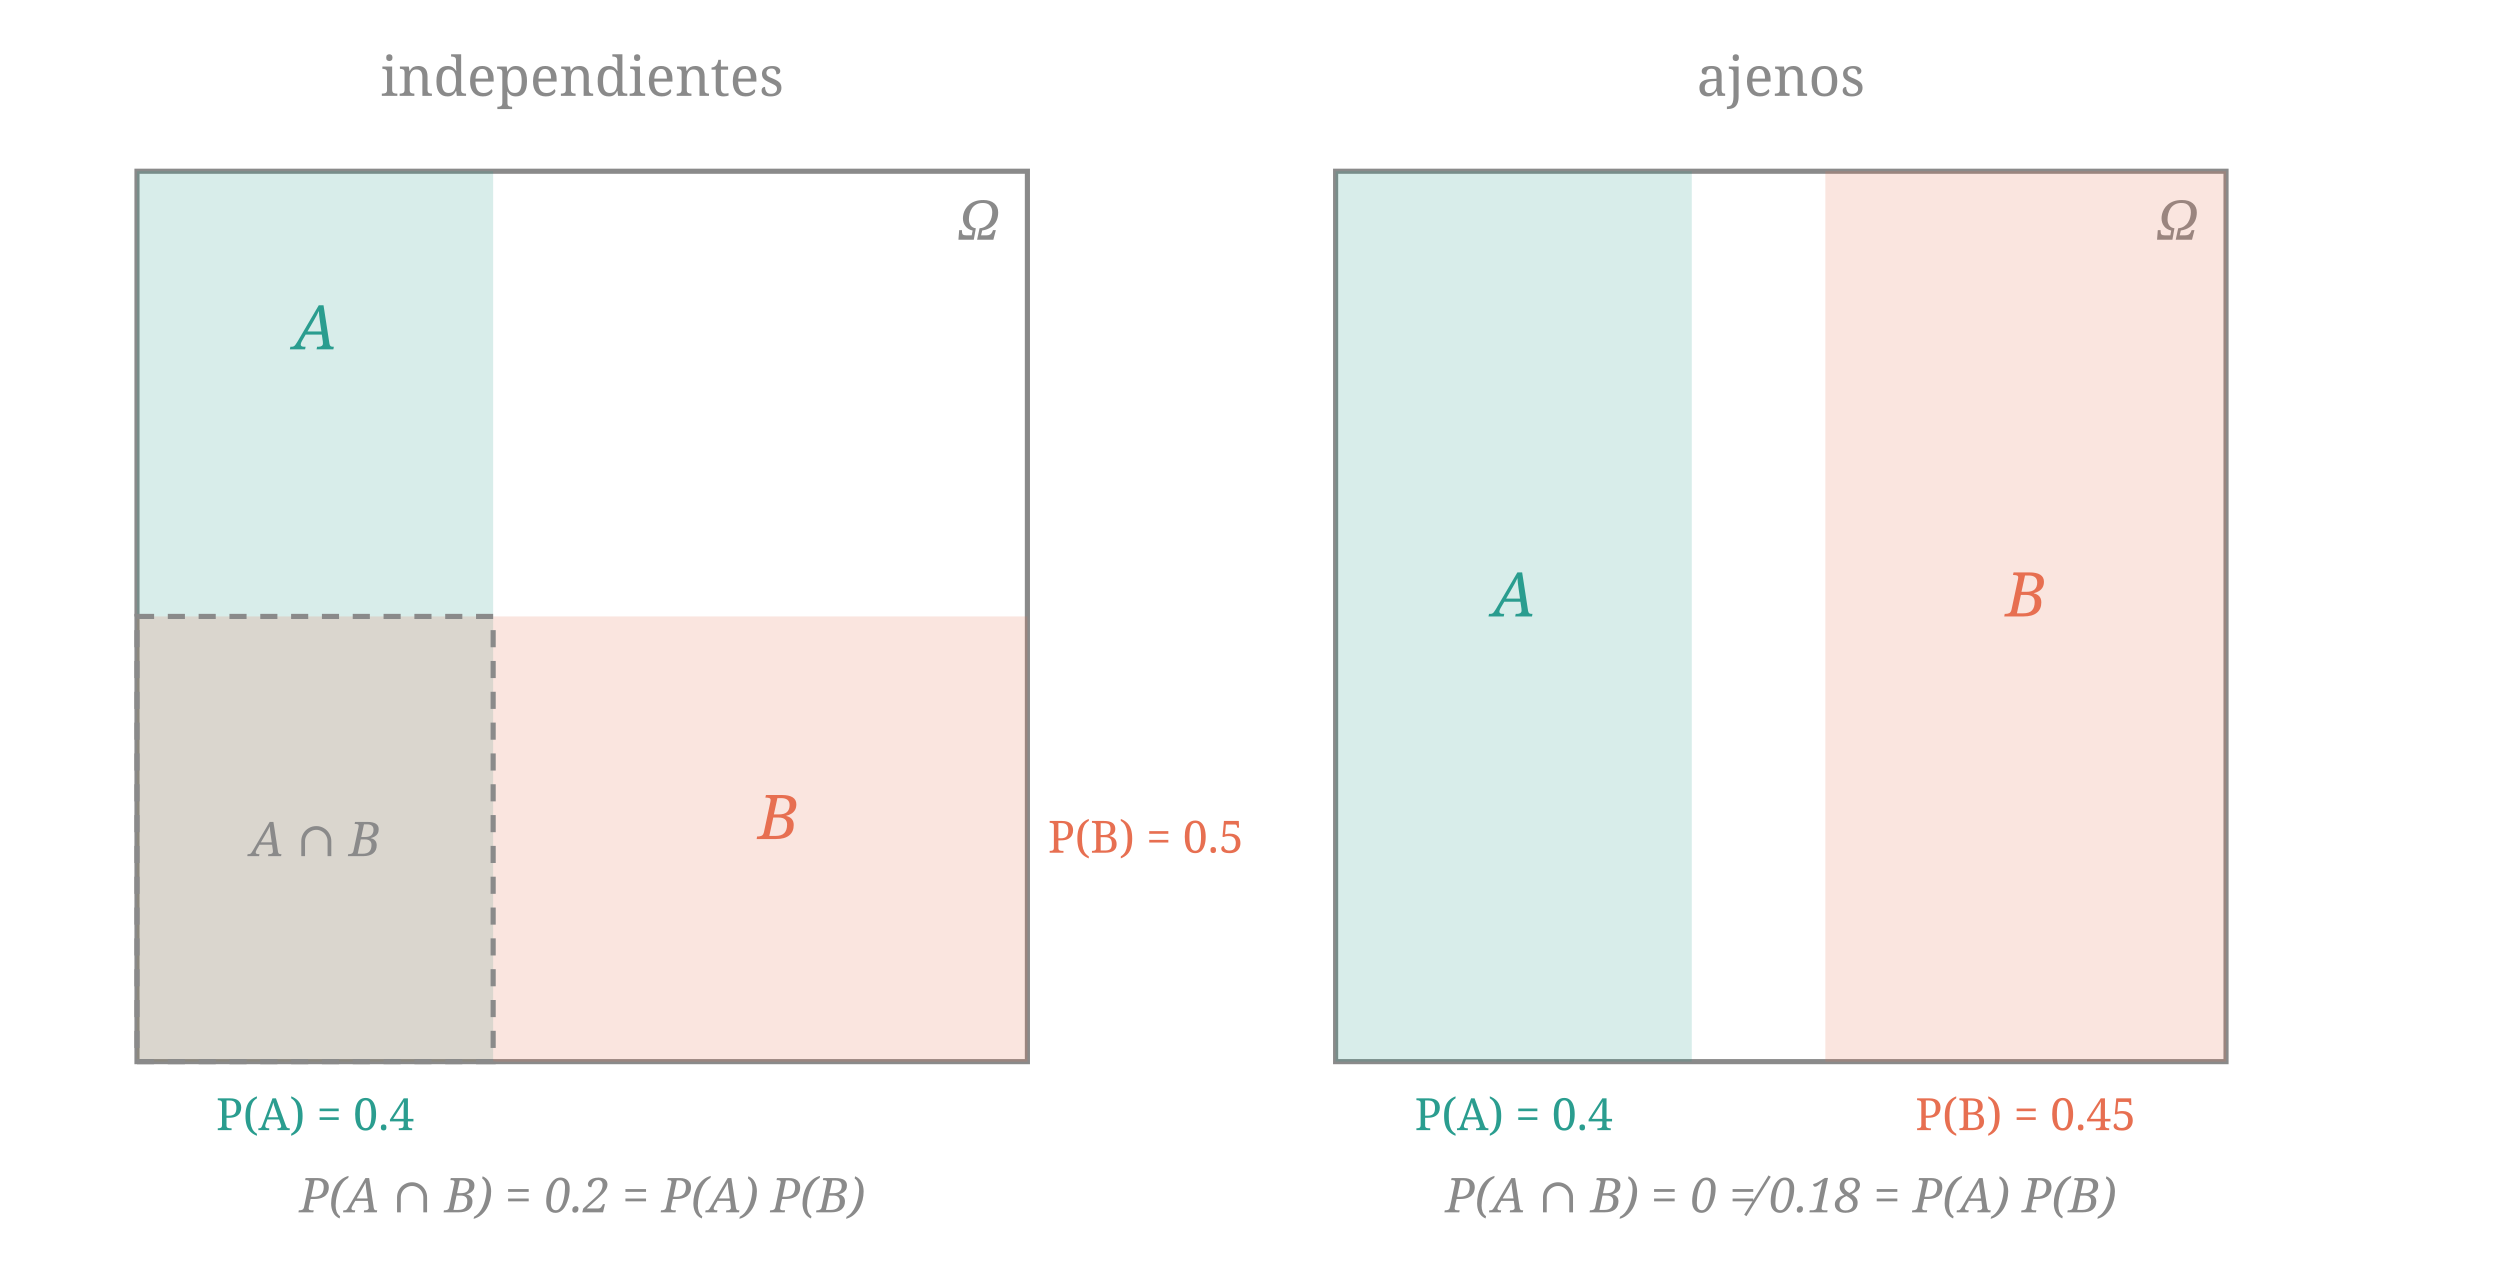
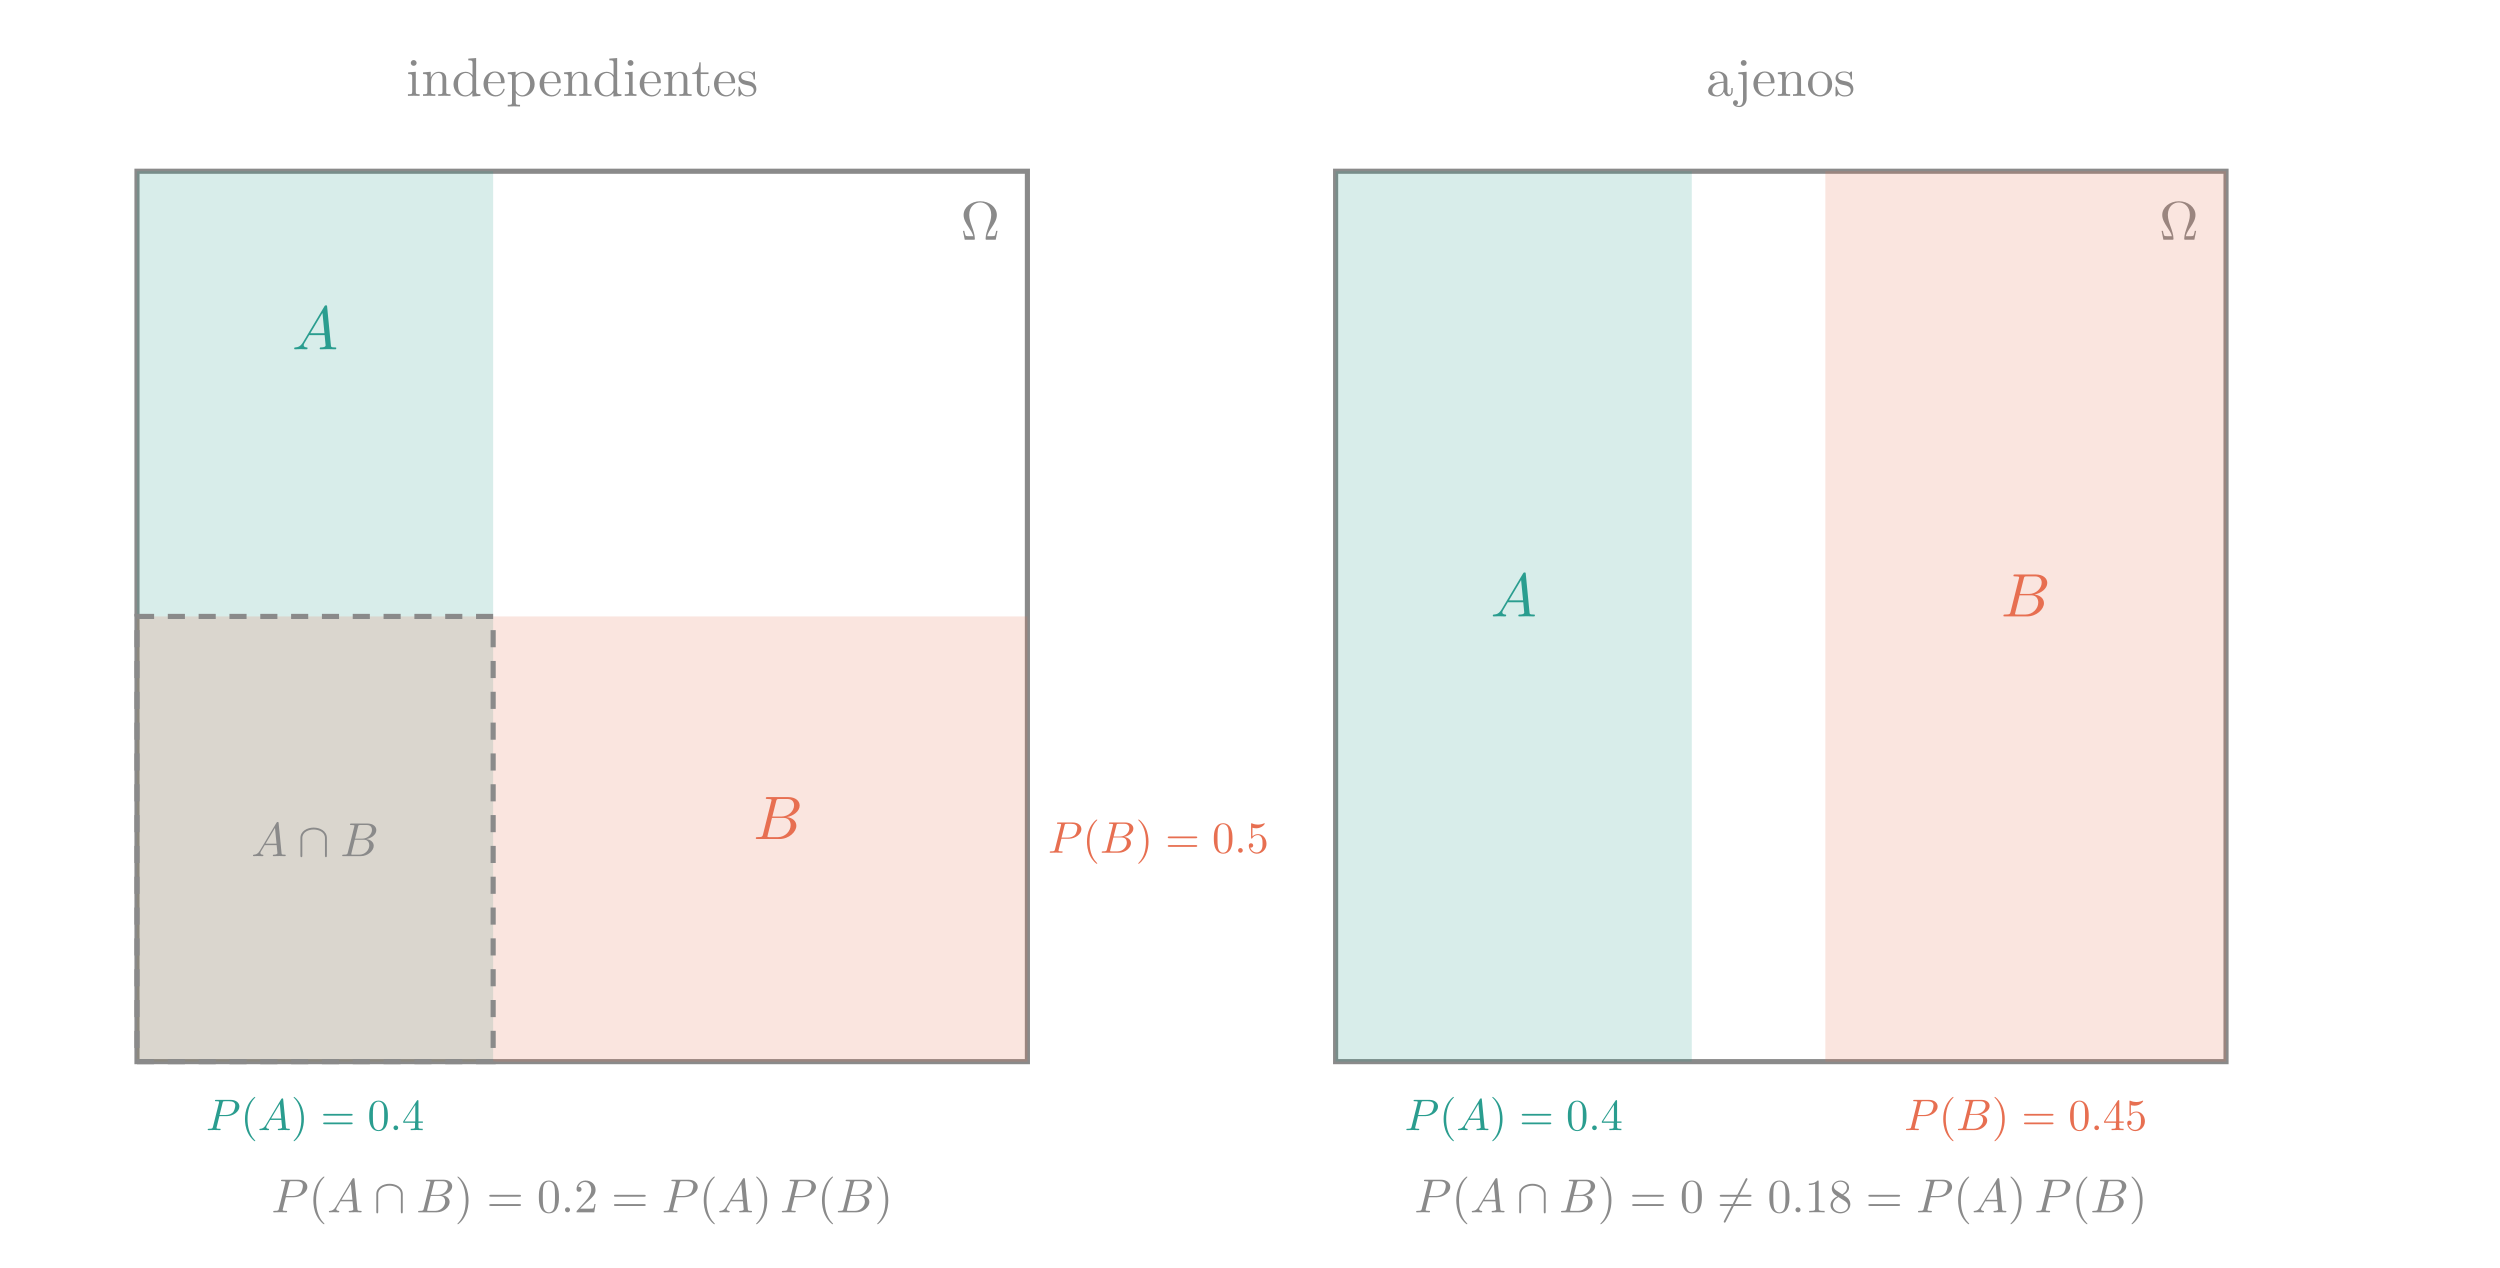
<svg xmlns="http://www.w3.org/2000/svg" viewBox="0 0 730 370" width="100%" style="max-width:730px;font-family:serif">
  <rect x="40" y="50" width="260" height="260" style="fill:none;stroke:#8a8a8a;stroke-width:1.5" />
-   <text x="170.0" y="28.0" text-anchor="middle" font-size="16" style="fill:#8a8a8a">independientes</text>
-   <text x="292.0" y="70.0" text-anchor="end" font-size="16" font-style="italic" style="fill:#8a8a8a">Ω</text>
+   <g transform="translate(170.0,28.0) scale(1.600) translate(39.87,65.14)" style="fill:#8a8a8a">
+     <defs>
+       <path id="q0" d="M5.25 0V-.309C4.553-.309 4.473-.379 4.473-.867V-6.914L3.039-6.804V-6.496C3.736-6.496 3.816-6.426 3.816-5.938V-3.786C3.527-4.144 3.098-4.403 2.56-4.403C1.385-4.403 .339-3.427 .339-2.142C.339-.877 1.315 .11 2.451 .11C3.088 .11 3.537-.229 3.786-.548V.11L5.25 0ZM3.786-1.176C3.786-.996 3.786-.976 3.676-.807C3.377-.329 2.929-.11 2.501-.11C2.052-.11 1.694-.369 1.455-.747C1.196-1.156 1.166-1.724 1.166-2.132C1.166-2.501 1.186-3.098 1.474-3.547C1.684-3.856 2.062-4.184 2.6-4.184C2.949-4.184 3.367-4.035 3.676-3.587C3.786-3.417 3.786-3.397 3.786-3.218V-1.176Z" />
+       <path id="q1" d="M4.134-1.186C4.134-1.285 4.055-1.305 4.005-1.305C3.915-1.305 3.895-1.245 3.875-1.166C3.527-.139 2.63-.139 2.531-.139C2.032-.139 1.634-.438 1.405-.807C1.106-1.285 1.106-1.943 1.106-2.301H3.885C4.105-2.301 4.134-2.301 4.134-2.511C4.134-3.497 3.597-4.463 2.351-4.463C1.196-4.463 .279-3.437 .279-2.192C.279-.857 1.325 .11 2.471 .11C3.686 .11 4.134-.996 4.134-1.186ZM3.477-2.511H1.116C1.176-3.995 2.012-4.244 2.351-4.244C3.377-4.244 3.477-2.899 3.477-2.511Z" />
+       <path id="q2" d="M2.461 0V-.309C1.803-.309 1.763-.359 1.763-.747V-4.403L.369-4.294V-3.985C1.016-3.985 1.106-3.925 1.106-3.437V-.757C1.106-.309 .996-.309 .329-.309V0L1.425-.03C1.773-.03 2.122-.01 2.461 0ZM1.913-6.017C1.913-6.286 1.684-6.545 1.385-6.545C1.046-6.545 .847-6.267 .847-6.017C.847-5.748 1.076-5.489 1.375-5.489C1.714-5.489 1.913-5.768 1.913-6.017Z" />
+       <path id="q3" d="M5.33 0V-.309C4.812-.309 4.563-.309 4.553-.608V-2.511C4.553-3.367 4.553-3.676 4.244-4.035C4.105-4.204 3.776-4.403 3.198-4.403C2.471-4.403 2.002-3.975 1.724-3.357V-4.403L.319-4.294V-3.985C1.016-3.985 1.096-3.915 1.096-3.427V-.757C1.096-.309 .986-.309 .319-.309V0L1.445-.03L2.56 0V-.309C1.893-.309 1.783-.309 1.783-.757V-2.59C1.783-3.626 2.491-4.184 3.128-4.184C3.756-4.184 3.866-3.646 3.866-3.078V-.757C3.866-.309 3.756-.309 3.088-.309V0L4.214-.03L5.33 0Z" />
+       <path id="q4" d="M5.191-2.152C5.191-3.417 4.224-4.403 3.108-4.403C2.331-4.403 1.913-3.965 1.714-3.746V-4.403L.279-4.294V-3.985C.986-3.985 1.056-3.925 1.056-3.487V1.176C1.056 1.624 .946 1.624 .279 1.624V1.933L1.395 1.903L2.521 1.933V1.624C1.853 1.624 1.743 1.624 1.743 1.176V-.498V-.588C1.793-.428 2.212 .11 2.969 .11C4.154 .11 5.191-.867 5.191-2.152ZM4.364-2.152C4.364-.946 3.666-.11 2.929-.11C2.531-.11 2.152-.309 1.883-.717C1.743-.927 1.743-.936 1.743-1.136V-3.357C2.032-3.866 2.521-4.154 3.029-4.154C3.756-4.154 4.364-3.278 4.364-2.152Z" />
+       <path id="q5" d="M3.587-1.275C3.587-1.803 3.288-2.102 3.168-2.222C2.839-2.54 2.451-2.62 2.032-2.7C1.474-2.809 .807-2.939 .807-3.517C.807-3.866 1.066-4.274 1.923-4.274C3.019-4.274 3.068-3.377 3.088-3.068C3.098-2.979 3.208-2.979 3.208-2.979C3.337-2.979 3.337-3.029 3.337-3.218V-4.224C3.337-4.394 3.337-4.463 3.228-4.463C3.178-4.463 3.158-4.463 3.029-4.344C2.999-4.304 2.899-4.214 2.859-4.184C2.481-4.463 2.072-4.463 1.923-4.463C.707-4.463 .329-3.796 .329-3.238C.329-2.889 .488-2.61 .757-2.391C1.076-2.132 1.355-2.072 2.072-1.933C2.291-1.893 3.108-1.733 3.108-1.016C3.108-.508 2.76-.11 1.983-.11C1.146-.11 .787-.677 .598-1.524C.568-1.654 .558-1.694 .458-1.694C.329-1.694 .329-1.624 .329-1.445V-.13C.329 .04 .329 .11 .438 .11C.488 .11 .498 .1 .687-.09C.707-.11 .707-.13 .887-.319C1.325 .1 1.773 .11 1.983 .11C3.128 .11 3.587-.558 3.587-1.275Z" />
+       <path id="q6" d="M3.308-1.235V-1.803H3.059V-1.255C3.059-.518 2.76-.139 2.391-.139C1.724-.139 1.724-1.046 1.724-1.215V-3.985H3.148V-4.294H1.724V-6.127H1.474C1.465-5.31 1.166-4.244 .189-4.204V-3.985H1.036V-1.235C1.036-.01 1.963 .11 2.321 .11C3.029 .11 3.308-.598 3.308-1.235Z" />
+     </defs>
+     <use x="-72" y="-65.137" href="#q2" />
+     <use x="-69.233" y="-65.137" href="#q3" />
+     <use x="-63.698" y="-65.137" href="#q0" />
+     <use x="-58.163" y="-65.137" href="#q1" />
+     <use x="-53.735" y="-65.137" href="#q4" />
+     <use x="-47.924" y="-65.137" href="#q1" />
+     <use x="-43.496" y="-65.137" href="#q3" />
+     <use x="-37.961" y="-65.137" href="#q0" />
+     <use x="-32.426" y="-65.137" href="#q2" />
+     <use x="-29.659" y="-65.137" href="#q1" />
+     <use x="-25.231" y="-65.137" href="#q3" />
+     <use x="-19.973" y="-65.137" href="#q6" />
+     <use x="-16.099" y="-65.137" href="#q1" />
+     <use x="-11.671" y="-65.137" href="#q5" />
+   </g>
+   <g transform="translate(292.0,70.0) scale(1.600) translate(64.80,65.14)" style="fill:#8a8a8a">
+     <defs>
+       <path id="q7" d="M6.745-1.614H6.496C6.446-1.355 6.406-1.126 6.316-.887C6.267-.727 6.237-.648 5.659-.648H4.862C4.991-1.205 5.3-1.684 5.748-2.341C6.217-3.049 6.625-3.736 6.625-4.523C6.625-5.908 5.28-7.024 3.597-7.024C1.883-7.024 .558-5.888 .558-4.523C.558-3.736 .966-3.049 1.435-2.341C1.873-1.684 2.192-1.205 2.321-.648H1.524C.946-.648 .917-.727 .867-.877C.787-1.106 .737-1.365 .687-1.614H.438L.767 0H2.361C2.58 0 2.61 0 2.61-.209C2.61-.907 2.301-1.783 2.072-2.421C1.863-2.999 1.584-3.786 1.584-4.533C1.584-6.127 2.68-6.804 3.587-6.804C4.543-6.804 5.599-6.087 5.599-4.533C5.599-3.786 5.33-3.029 5.041-2.212C4.892-1.793 4.573-.897 4.573-.209C4.573 0 4.603 0 4.832 0H6.416L6.745-1.614Z" />
+     </defs>
+     <use x="-72" y="-65.137" href="#q7" />
+   </g>
  <rect x="40" y="50" width="104.0" height="260" style="fill:#2a9d8f;fill-opacity:0.18" />
  <rect x="40" y="180.0" width="260" height="130.0" style="fill:#e76f51;fill-opacity:0.18" />
  <rect x="40" y="180.0" width="104.0" height="130.0" style="fill:none;stroke:#8a8a8a;stroke-width:1.5;stroke-dasharray:5 4" />
-   <text x="92.0" y="102.0" text-anchor="middle" font-size="18" font-style="italic" style="fill:#2a9d8f">A</text>
-   <text x="227.2" y="245.0" text-anchor="middle" font-size="18" font-style="italic" style="fill:#e76f51">B</text>
-   <text x="92.0" y="250.0" text-anchor="middle" font-size="14" font-style="italic" style="fill:#8a8a8a">A ∩ B</text>
-   <text x="92.0" y="330.0" text-anchor="middle" font-size="13" style="fill:#2a9d8f">P(A) = 0.4</text>
-   <text x="306.0" y="249.0" text-anchor="start" font-size="13" style="fill:#e76f51">P(B) = 0.5</text>
-   <text x="170.0" y="354.0" text-anchor="middle" font-size="14" font-style="italic" style="fill:#8a8a8a">P(A ∩ B) = 0.2 = P(A) P(B)</text>
+   <g transform="translate(92.0,102.0) scale(1.800) translate(68.26,65.19)" style="fill:#2a9d8f">
+     <defs>
+       <path id="q8" d="M7.183-.199C7.183-.309 7.083-.309 6.954-.309C6.336-.309 6.336-.379 6.306-.667L5.699-6.894C5.679-7.093 5.679-7.133 5.509-7.133C5.35-7.133 5.31-7.064 5.25-6.964L1.783-1.146C1.385-.478 .996-.339 .558-.309C.438-.299 .349-.299 .349-.11C.349-.05 .399 0 .478 0C.747 0 1.056-.03 1.335-.03C1.664-.03 2.012 0 2.331 0C2.391 0 2.521 0 2.521-.189C2.521-.299 2.431-.309 2.361-.309C2.132-.329 1.893-.408 1.893-.658C1.893-.777 1.953-.887 2.032-1.026C2.102-1.146 2.112-1.146 2.79-2.301H5.29C5.31-2.092 5.45-.737 5.45-.638C5.45-.339 4.932-.309 4.732-.309C4.593-.309 4.493-.309 4.493-.11C4.493 0 4.633 0 4.633 0C5.041 0 5.469-.03 5.878-.03C6.127-.03 6.755 0 7.004 0C7.064 0 7.183 0 7.183-.199ZM5.26-2.61H2.979L4.941-5.898L5.26-2.61Z" />
+     </defs>
+     <use x="-72" y="-65.192" href="#q8" />
+   </g>
+   <g transform="translate(227.2,245.0) scale(1.800) translate(67.97,65.19)" style="fill:#e76f51">
+     <defs>
+       <path id="q9" d="M6.994-2.152C6.994-2.869 6.416-3.447 5.45-3.557C6.486-3.746 7.532-4.483 7.532-5.43C7.532-6.167 6.874-6.804 5.679-6.804H2.331C2.142-6.804 2.042-6.804 2.042-6.605C2.042-6.496 2.132-6.496 2.321-6.496C2.321-6.496 2.531-6.496 2.7-6.476C2.879-6.456 2.969-6.446 2.969-6.316C2.969-6.276 2.959-6.247 2.929-6.127L1.594-.777C1.494-.389 1.474-.309 .687-.309C.518-.309 .418-.309 .418-.11C.418 0 .508 0 .687 0H4.244C5.818 0 6.994-1.176 6.994-2.152ZM6.625-5.469C6.625-4.593 5.768-3.646 4.553-3.646H3.098L3.716-6.117C3.806-6.466 3.826-6.496 4.254-6.496H5.539C6.416-6.496 6.625-5.908 6.625-5.469ZM6.067-2.262C6.067-1.275 5.181-.309 4.005-.309H2.65C2.511-.309 2.491-.309 2.431-.319C2.331-.329 2.301-.339 2.301-.418C2.301-.448 2.301-.468 2.351-.648L3.039-3.427H4.922C5.878-3.427 6.067-2.69 6.067-2.262Z" />
+     </defs>
+     <use x="-72" y="-65.192" href="#q9" />
+   </g>
+   <g transform="translate(92.0,250.0) scale(1.400) translate(58.70,65.19)" style="fill:#8a8a8a">
+     <defs>
+       <path id="q10" d="M6.077-.11V-3.796C6.077-5.25 4.623-5.958 3.318-5.958S.558-5.24 .558-3.796V-.11C.558 .03 .558 .219 .757 .219S.956 .03 .956-.11V-3.766C.956-5.091 2.361-5.559 3.318-5.559C4.264-5.559 5.679-5.101 5.679-3.766V-.11C5.679 .03 5.679 .219 5.878 .219S6.077 .03 6.077-.11Z" />
+     </defs>
+     <use x="-72" y="-65.192" href="#q8" />
+     <use x="-62.314" y="-65.192" href="#q10" />
+     <use x="-53.458" y="-65.192" href="#q9" />
+   </g>
+   <g transform="translate(92.0,330.0) scale(1.300) translate(47.49,64.53)" style="fill:#2a9d8f">
+     <defs>
+       <path id="q11" d="M3.298 2.391C3.298 2.361 3.298 2.341 3.128 2.172C1.883 .917 1.564-.966 1.564-2.491C1.564-4.224 1.943-5.958 3.168-7.203C3.298-7.323 3.298-7.342 3.298-7.372C3.298-7.442 3.258-7.472 3.198-7.472C3.098-7.472 2.202-6.795 1.614-5.529C1.106-4.433 .986-3.328 .986-2.491C.986-1.714 1.096-.508 1.644 .618C2.242 1.843 3.098 2.491 3.198 2.491C3.258 2.491 3.298 2.461 3.298 2.391Z" />
+       <path id="q12" d="M2.879-2.491C2.879-3.268 2.77-4.473 2.222-5.599C1.624-6.824 .767-7.472 .667-7.472C.608-7.472 .568-7.432 .568-7.372C.568-7.342 .568-7.323 .757-7.143C1.733-6.157 2.301-4.573 2.301-2.491C2.301-.787 1.933 .966 .697 2.222C.568 2.341 .568 2.361 .568 2.391C.568 2.451 .608 2.491 .667 2.491C.767 2.491 1.664 1.813 2.252 .548C2.76-.548 2.879-1.654 2.879-2.491Z" />
+       <path id="q13" d="M4.583-3.188C4.583-3.985 4.533-4.782 4.184-5.519C3.726-6.476 2.909-6.635 2.491-6.635C1.893-6.635 1.166-6.376 .757-5.45C.438-4.762 .389-3.985 .389-3.188C.389-2.441 .428-1.544 .837-.787C1.265 .02 1.993 .219 2.481 .219C3.019 .219 3.776 .01 4.214-.936C4.533-1.624 4.583-2.401 4.583-3.188ZM3.756-3.308C3.756-2.56 3.756-1.883 3.646-1.245C3.497-.299 2.929 0 2.481 0C2.092 0 1.504-.249 1.325-1.205C1.215-1.803 1.215-2.72 1.215-3.308C1.215-3.945 1.215-4.603 1.295-5.141C1.484-6.326 2.232-6.416 2.481-6.416C2.809-6.416 3.467-6.237 3.656-5.25C3.756-4.692 3.756-3.935 3.756-3.308Z" />
+       <path id="q14" d="M4.692-1.644V-1.953H3.696V-6.486C3.696-6.685 3.696-6.745 3.537-6.745C3.447-6.745 3.417-6.745 3.337-6.625L.279-1.953V-1.644H2.929V-.777C2.929-.418 2.909-.309 2.172-.309H1.963V0C2.371-.03 2.889-.03 3.308-.03S4.254-.03 4.663 0V-.309H4.453C3.716-.309 3.696-.418 3.696-.777V-1.644H4.692ZM2.989-1.953H.558L2.989-5.669V-1.953Z" />
+       <path id="q15" d="M7.183-3.457C7.183-3.656 6.994-3.656 6.854-3.656H.887C.747-3.656 .558-3.656 .558-3.457S.747-3.258 .897-3.258H6.844C6.994-3.258 7.183-3.258 7.183-3.457ZM7.183-1.524C7.183-1.724 6.994-1.724 6.844-1.724H.897C.747-1.724 .558-1.724 .558-1.524S.747-1.325 .887-1.325H6.854C6.994-1.325 7.183-1.325 7.183-1.524Z" />
+       <path id="q16" d="M1.913-.528C1.913-.817 1.674-1.056 1.385-1.056S.857-.817 .857-.528S1.096 0 1.385 0S1.913-.239 1.913-.528Z" />
+       <path id="q17" d="M7.512-5.3C7.512-6.067 6.854-6.804 5.549-6.804H2.321C2.132-6.804 2.022-6.804 2.022-6.615C2.022-6.496 2.112-6.496 2.311-6.496C2.441-6.496 2.62-6.486 2.74-6.476C2.899-6.456 2.959-6.426 2.959-6.316C2.959-6.276 2.949-6.247 2.919-6.127L1.584-.777C1.484-.389 1.465-.309 .677-.309C.508-.309 .399-.309 .399-.12C.399 0 .518 0 .548 0L1.813-.03L2.451-.02C2.67-.02 2.889 0 3.098 0C3.168 0 3.298 0 3.298-.199C3.298-.309 3.208-.309 3.019-.309C2.65-.309 2.371-.309 2.371-.488C2.371-.548 2.391-.598 2.401-.658L3.019-3.148H4.712C6.127-3.148 7.512-4.184 7.512-5.3ZM6.585-5.539C6.585-5.151 6.386-4.294 5.998-3.935C5.499-3.487 4.902-3.407 4.463-3.407H3.059L3.736-6.117C3.826-6.466 3.846-6.496 4.274-6.496H5.23C6.057-6.496 6.585-6.227 6.585-5.539Z" />
+     </defs>
+     <use x="-72" y="-64.528" href="#q17" />
+     <use x="-64.22" y="-64.528" href="#q11" />
+     <use x="-60.346" y="-64.528" href="#q8" />
+     <use x="-52.874" y="-64.528" href="#q12" />
+     <use x="-46.232" y="-64.528" href="#q15" />
+     <use x="-35.716" y="-64.528" href="#q13" />
+     <use x="-30.734" y="-64.528" href="#q16" />
+     <use x="-27.967" y="-64.528" href="#q14" />
+   </g>
+   <g transform="translate(306.0,249.0) scale(1.300) translate(72.00,64.53)" style="fill:#e76f51">
+     <defs>
+       <path id="q18" d="M4.473-2.002C4.473-3.188 3.656-4.184 2.58-4.184C2.102-4.184 1.674-4.025 1.315-3.676V-5.619C1.514-5.559 1.843-5.489 2.162-5.489C3.387-5.489 4.085-6.396 4.085-6.526C4.085-6.585 4.055-6.635 3.985-6.635C3.985-6.635 3.955-6.635 3.905-6.605C3.706-6.516 3.218-6.316 2.55-6.316C2.152-6.316 1.694-6.386 1.225-6.595C1.146-6.625 1.106-6.625 1.106-6.625C1.006-6.625 1.006-6.545 1.006-6.386V-3.437C1.006-3.258 1.006-3.178 1.146-3.178C1.215-3.178 1.235-3.208 1.275-3.268C1.385-3.427 1.753-3.965 2.56-3.965C3.078-3.965 3.328-3.507 3.407-3.328C3.567-2.959 3.587-2.57 3.587-2.072C3.587-1.724 3.587-1.126 3.347-.707C3.108-.319 2.74-.06 2.281-.06C1.554-.06 .986-.588 .817-1.176C.847-1.166 .877-1.156 .986-1.156C1.315-1.156 1.484-1.405 1.484-1.644S1.315-2.132 .986-2.132C.847-2.132 .498-2.062 .498-1.604C.498-.747 1.186 .219 2.301 .219C3.457 .219 4.473-.737 4.473-2.002Z" />
+     </defs>
+     <use x="-72" y="-64.528" href="#q17" />
+     <use x="-64.22" y="-64.528" href="#q11" />
+     <use x="-60.346" y="-64.528" href="#q9" />
+     <use x="-52.289" y="-64.528" href="#q12" />
+     <use x="-45.647" y="-64.528" href="#q15" />
+     <use x="-35.131" y="-64.528" href="#q13" />
+     <use x="-30.15" y="-64.528" href="#q16" />
+     <use x="-27.382" y="-64.528" href="#q18" />
+   </g>
+   <g transform="translate(170.0,354.0) scale(1.400) translate(7.16,64.53)" style="fill:#8a8a8a">
+     <defs>
+       <path id="q19" d="M4.473-1.733H4.224C4.174-1.435 4.105-.996 4.005-.847C3.935-.767 3.278-.767 3.059-.767H1.265L2.321-1.793C3.875-3.168 4.473-3.706 4.473-4.702C4.473-5.838 3.577-6.635 2.361-6.635C1.235-6.635 .498-5.719 .498-4.832C.498-4.274 .996-4.274 1.026-4.274C1.196-4.274 1.544-4.394 1.544-4.802C1.544-5.061 1.365-5.32 1.016-5.32C.936-5.32 .917-5.32 .887-5.31C1.116-5.958 1.654-6.326 2.232-6.326C3.138-6.326 3.567-5.519 3.567-4.702C3.567-3.905 3.068-3.118 2.521-2.501L.608-.369C.498-.259 .498-.239 .498 0H4.194L4.473-1.733Z" />
+     </defs>
+     <use x="-72" y="-64.528" href="#q17" />
+     <use x="-64.22" y="-64.528" href="#q11" />
+     <use x="-60.346" y="-64.528" href="#q8" />
+     <use x="-50.66" y="-64.528" href="#q10" />
+     <use x="-41.804" y="-64.528" href="#q9" />
+     <use x="-33.748" y="-64.528" href="#q12" />
+     <use x="-27.106" y="-64.528" href="#q15" />
+     <use x="-16.589" y="-64.528" href="#q13" />
+     <use x="-11.608" y="-64.528" href="#q16" />
+     <use x="-8.841" y="-64.528" href="#q19" />
+     <use x="-1.092" y="-64.528" href="#q15" />
+     <use x="9.424" y="-64.528" href="#q17" />
+     <use x="17.204" y="-64.528" href="#q11" />
+     <use x="21.079" y="-64.528" href="#q8" />
+     <use x="28.551" y="-64.528" href="#q12" />
+     <use x="34.085" y="-64.528" href="#q17" />
+     <use x="41.865" y="-64.528" href="#q11" />
+     <use x="45.74" y="-64.528" href="#q9" />
+     <use x="53.796" y="-64.528" href="#q12" />
+   </g>
  <rect x="390" y="50" width="260" height="260" style="fill:none;stroke:#8a8a8a;stroke-width:1.5" />
-   <text x="520.0" y="28.0" text-anchor="middle" font-size="16" style="fill:#8a8a8a">ajenos</text>
-   <text x="642.0" y="70.0" text-anchor="end" font-size="16" font-style="italic" style="fill:#8a8a8a">Ω</text>
+   <g transform="translate(520.0,28.0) scale(1.600) translate(58.41,65.73)" style="fill:#8a8a8a">
+     <defs>
+       <path id="q20" d="M4.812-.887V-1.445H4.563V-.887C4.563-.309 4.314-.249 4.204-.249C3.875-.249 3.836-.697 3.836-.747V-2.74C3.836-3.158 3.836-3.547 3.477-3.915C3.088-4.304 2.59-4.463 2.112-4.463C1.295-4.463 .608-3.995 .608-3.337C.608-3.039 .807-2.869 1.066-2.869C1.345-2.869 1.524-3.068 1.524-3.328C1.524-3.447 1.474-3.776 1.016-3.786C1.285-4.134 1.773-4.244 2.092-4.244C2.58-4.244 3.148-3.856 3.148-2.969V-2.6C2.64-2.57 1.943-2.54 1.315-2.242C.568-1.903 .319-1.385 .319-.946C.319-.139 1.285 .11 1.913 .11C2.57 .11 3.029-.289 3.218-.757C3.258-.359 3.527 .06 3.995 .06C4.204 .06 4.812-.08 4.812-.887ZM3.148-1.395C3.148-.448 2.431-.11 1.983-.11C1.494-.11 1.086-.458 1.086-.956C1.086-1.504 1.504-2.331 3.148-2.391V-1.395Z" />
+       <path id="q21" d="M2.092 .498V-4.403L.578-4.294V-3.985C1.345-3.985 1.435-3.915 1.435-3.427V.518C1.435 .966 1.345 1.823 .707 1.823C.658 1.823 .428 1.823 .169 1.694C.319 1.654 .518 1.514 .518 1.245C.518 .986 .339 .787 .06 .787S-.399 .986-.399 1.245C-.399 1.763 .159 2.042 .727 2.042C1.474 2.042 2.092 1.405 2.092 .498ZM2.092-6.017C2.092-6.286 1.863-6.545 1.564-6.545C1.225-6.545 1.026-6.267 1.026-6.017C1.026-5.748 1.255-5.489 1.554-5.489C1.893-5.489 2.092-5.768 2.092-6.017Z" />
+       <path id="q22" d="M4.692-2.132C4.692-3.407 3.696-4.463 2.491-4.463C1.245-4.463 .279-3.377 .279-2.132C.279-.847 1.315 .11 2.481 .11C3.686 .11 4.692-.867 4.692-2.132ZM3.866-2.212C3.866-1.853 3.866-1.315 3.646-.877C3.427-.428 2.989-.139 2.491-.139C2.062-.139 1.624-.349 1.355-.807C1.106-1.245 1.106-1.853 1.106-2.212C1.106-2.6 1.106-3.138 1.345-3.577C1.614-4.035 2.082-4.244 2.481-4.244C2.919-4.244 3.347-4.025 3.606-3.597S3.866-2.59 3.866-2.212Z" />
+     </defs>
+     <use x="-72" y="-65.726" href="#q20" />
+     <use x="-66.742" y="-65.726" href="#q21" />
+     <use x="-63.698" y="-65.726" href="#q1" />
+     <use x="-59.27" y="-65.726" href="#q3" />
+     <use x="-53.735" y="-65.726" href="#q22" />
+     <use x="-48.754" y="-65.726" href="#q5" />
+   </g>
+   <g transform="translate(642.0,70.0) scale(1.600) translate(64.80,65.14)" style="fill:#8a8a8a">
+     <use x="-72" y="-65.137" href="#q7" />
+   </g>
  <rect x="390" y="50" width="104.0" height="260" style="fill:#2a9d8f;fill-opacity:0.18" />
  <rect x="533.0" y="50" width="117.0" height="260" style="fill:#e76f51;fill-opacity:0.18" />
-   <text x="442.0" y="180.0" text-anchor="middle" font-size="18" font-style="italic" style="fill:#2a9d8f">A</text>
-   <text x="591.5" y="180.0" text-anchor="middle" font-size="18" font-style="italic" style="fill:#e76f51">B</text>
-   <text x="442.0" y="330.0" text-anchor="middle" font-size="13" style="fill:#2a9d8f">P(A) = 0.4</text>
-   <text x="591.5" y="330.0" text-anchor="middle" font-size="13" style="fill:#e76f51">P(B) = 0.45</text>
-   <text x="520.0" y="354.0" text-anchor="middle" font-size="14" font-style="italic" style="fill:#8a8a8a">P(A ∩ B) = 0 ≠ 0.18 = P(A) P(B)</text>
+   <g transform="translate(442.0,180.0) scale(1.800) translate(68.26,65.19)" style="fill:#2a9d8f">
+     <use x="-72" y="-65.192" href="#q8" />
+   </g>
+   <g transform="translate(591.5,180.0) scale(1.800) translate(67.97,65.19)" style="fill:#e76f51">
+     <use x="-72" y="-65.192" href="#q9" />
+   </g>
+   <g transform="translate(442.0,330.0) scale(1.300) translate(47.49,64.53)" style="fill:#2a9d8f">
+     <use x="-72" y="-64.528" href="#q17" />
+     <use x="-64.22" y="-64.528" href="#q11" />
+     <use x="-60.346" y="-64.528" href="#q8" />
+     <use x="-52.874" y="-64.528" href="#q12" />
+     <use x="-46.232" y="-64.528" href="#q15" />
+     <use x="-35.716" y="-64.528" href="#q13" />
+     <use x="-30.734" y="-64.528" href="#q16" />
+     <use x="-27.967" y="-64.528" href="#q14" />
+   </g>
+   <g transform="translate(591.5,330.0) scale(1.300) translate(44.71,64.53)" style="fill:#e76f51">
+     <use x="-72" y="-64.528" href="#q17" />
+     <use x="-64.22" y="-64.528" href="#q11" />
+     <use x="-60.346" y="-64.528" href="#q9" />
+     <use x="-52.289" y="-64.528" href="#q12" />
+     <use x="-45.647" y="-64.528" href="#q15" />
+     <use x="-35.131" y="-64.528" href="#q13" />
+     <use x="-30.15" y="-64.528" href="#q16" />
+     <use x="-27.382" y="-64.528" href="#q14" />
+     <use x="-22.401" y="-64.528" href="#q18" />
+   </g>
+   <g transform="translate(520.0,354.0) scale(1.400) translate(-4.46,64.53)" style="fill:#8a8a8a">
+     <defs>
+       <path id="q23" d="M6.356-6.934C6.356-7.004 6.296-7.133 6.157-7.133C6.057-7.133 5.998-7.073 5.938-6.954L1.455 1.773C1.395 1.893 1.385 1.913 1.385 1.953C1.385 2.022 1.445 2.152 1.584 2.152C1.684 2.152 1.743 2.092 1.803 1.973L6.286-6.755C6.346-6.874 6.356-6.894 6.356-6.934Z" />
+       <path id="q24" d="M4.174 0V-.309H3.856C2.959-.309 2.929-.418 2.929-.787V-6.376C2.929-6.615 2.929-6.635 2.7-6.635C2.082-5.998 1.205-5.998 .887-5.998V-5.689C1.086-5.689 1.674-5.689 2.192-5.948V-.787C2.192-.428 2.162-.309 1.265-.309H.946V0C1.295-.03 2.162-.03 2.56-.03S3.826-.03 4.174 0Z" />
+       <path id="q25" d="M4.553-1.674C4.553-2.032 4.443-2.481 4.065-2.899C3.875-3.108 3.716-3.208 3.078-3.606C3.796-3.975 4.284-4.493 4.284-5.151C4.284-6.067 3.397-6.635 2.491-6.635C1.494-6.635 .687-5.898 .687-4.971C.687-4.792 .707-4.344 1.126-3.875C1.235-3.756 1.604-3.507 1.853-3.337C1.275-3.049 .418-2.491 .418-1.504C.418-.448 1.435 .219 2.481 .219C3.606 .219 4.553-.608 4.553-1.674ZM3.846-5.151C3.846-4.583 3.457-4.105 2.859-3.756L1.624-4.553C1.166-4.852 1.126-5.191 1.126-5.36C1.126-5.968 1.773-6.386 2.481-6.386C3.208-6.386 3.846-5.868 3.846-5.151ZM4.055-1.315C4.055-.578 3.308-.06 2.491-.06C1.634-.06 .917-.677 .917-1.504C.917-2.082 1.235-2.72 2.082-3.188L3.308-2.411C3.587-2.222 4.055-1.923 4.055-1.315Z" />
+     </defs>
+     <use x="-72" y="-64.528" href="#q17" />
+     <use x="-64.22" y="-64.528" href="#q11" />
+     <use x="-60.346" y="-64.528" href="#q8" />
+     <use x="-50.66" y="-64.528" href="#q10" />
+     <use x="-41.804" y="-64.528" href="#q9" />
+     <use x="-33.748" y="-64.528" href="#q12" />
+     <use x="-27.106" y="-64.528" href="#q15" />
+     <use x="-16.589" y="-64.528" href="#q13" />
+     <use x="-8.841" y="-64.528" href="#q23" />
+     <use x="-8.841" y="-64.528" href="#q15" />
+     <use x="1.675" y="-64.528" href="#q13" />
+     <use x="6.657" y="-64.528" href="#q16" />
+     <use x="9.424" y="-64.528" href="#q24" />
+     <use x="14.406" y="-64.528" href="#q25" />
+     <use x="22.154" y="-64.528" href="#q15" />
+     <use x="32.67" y="-64.528" href="#q17" />
+     <use x="40.45" y="-64.528" href="#q11" />
+     <use x="44.325" y="-64.528" href="#q8" />
+     <use x="51.797" y="-64.528" href="#q12" />
+     <use x="57.332" y="-64.528" href="#q17" />
+     <use x="65.112" y="-64.528" href="#q11" />
+     <use x="68.986" y="-64.528" href="#q9" />
+     <use x="77.043" y="-64.528" href="#q12" />
+   </g>
</svg>
